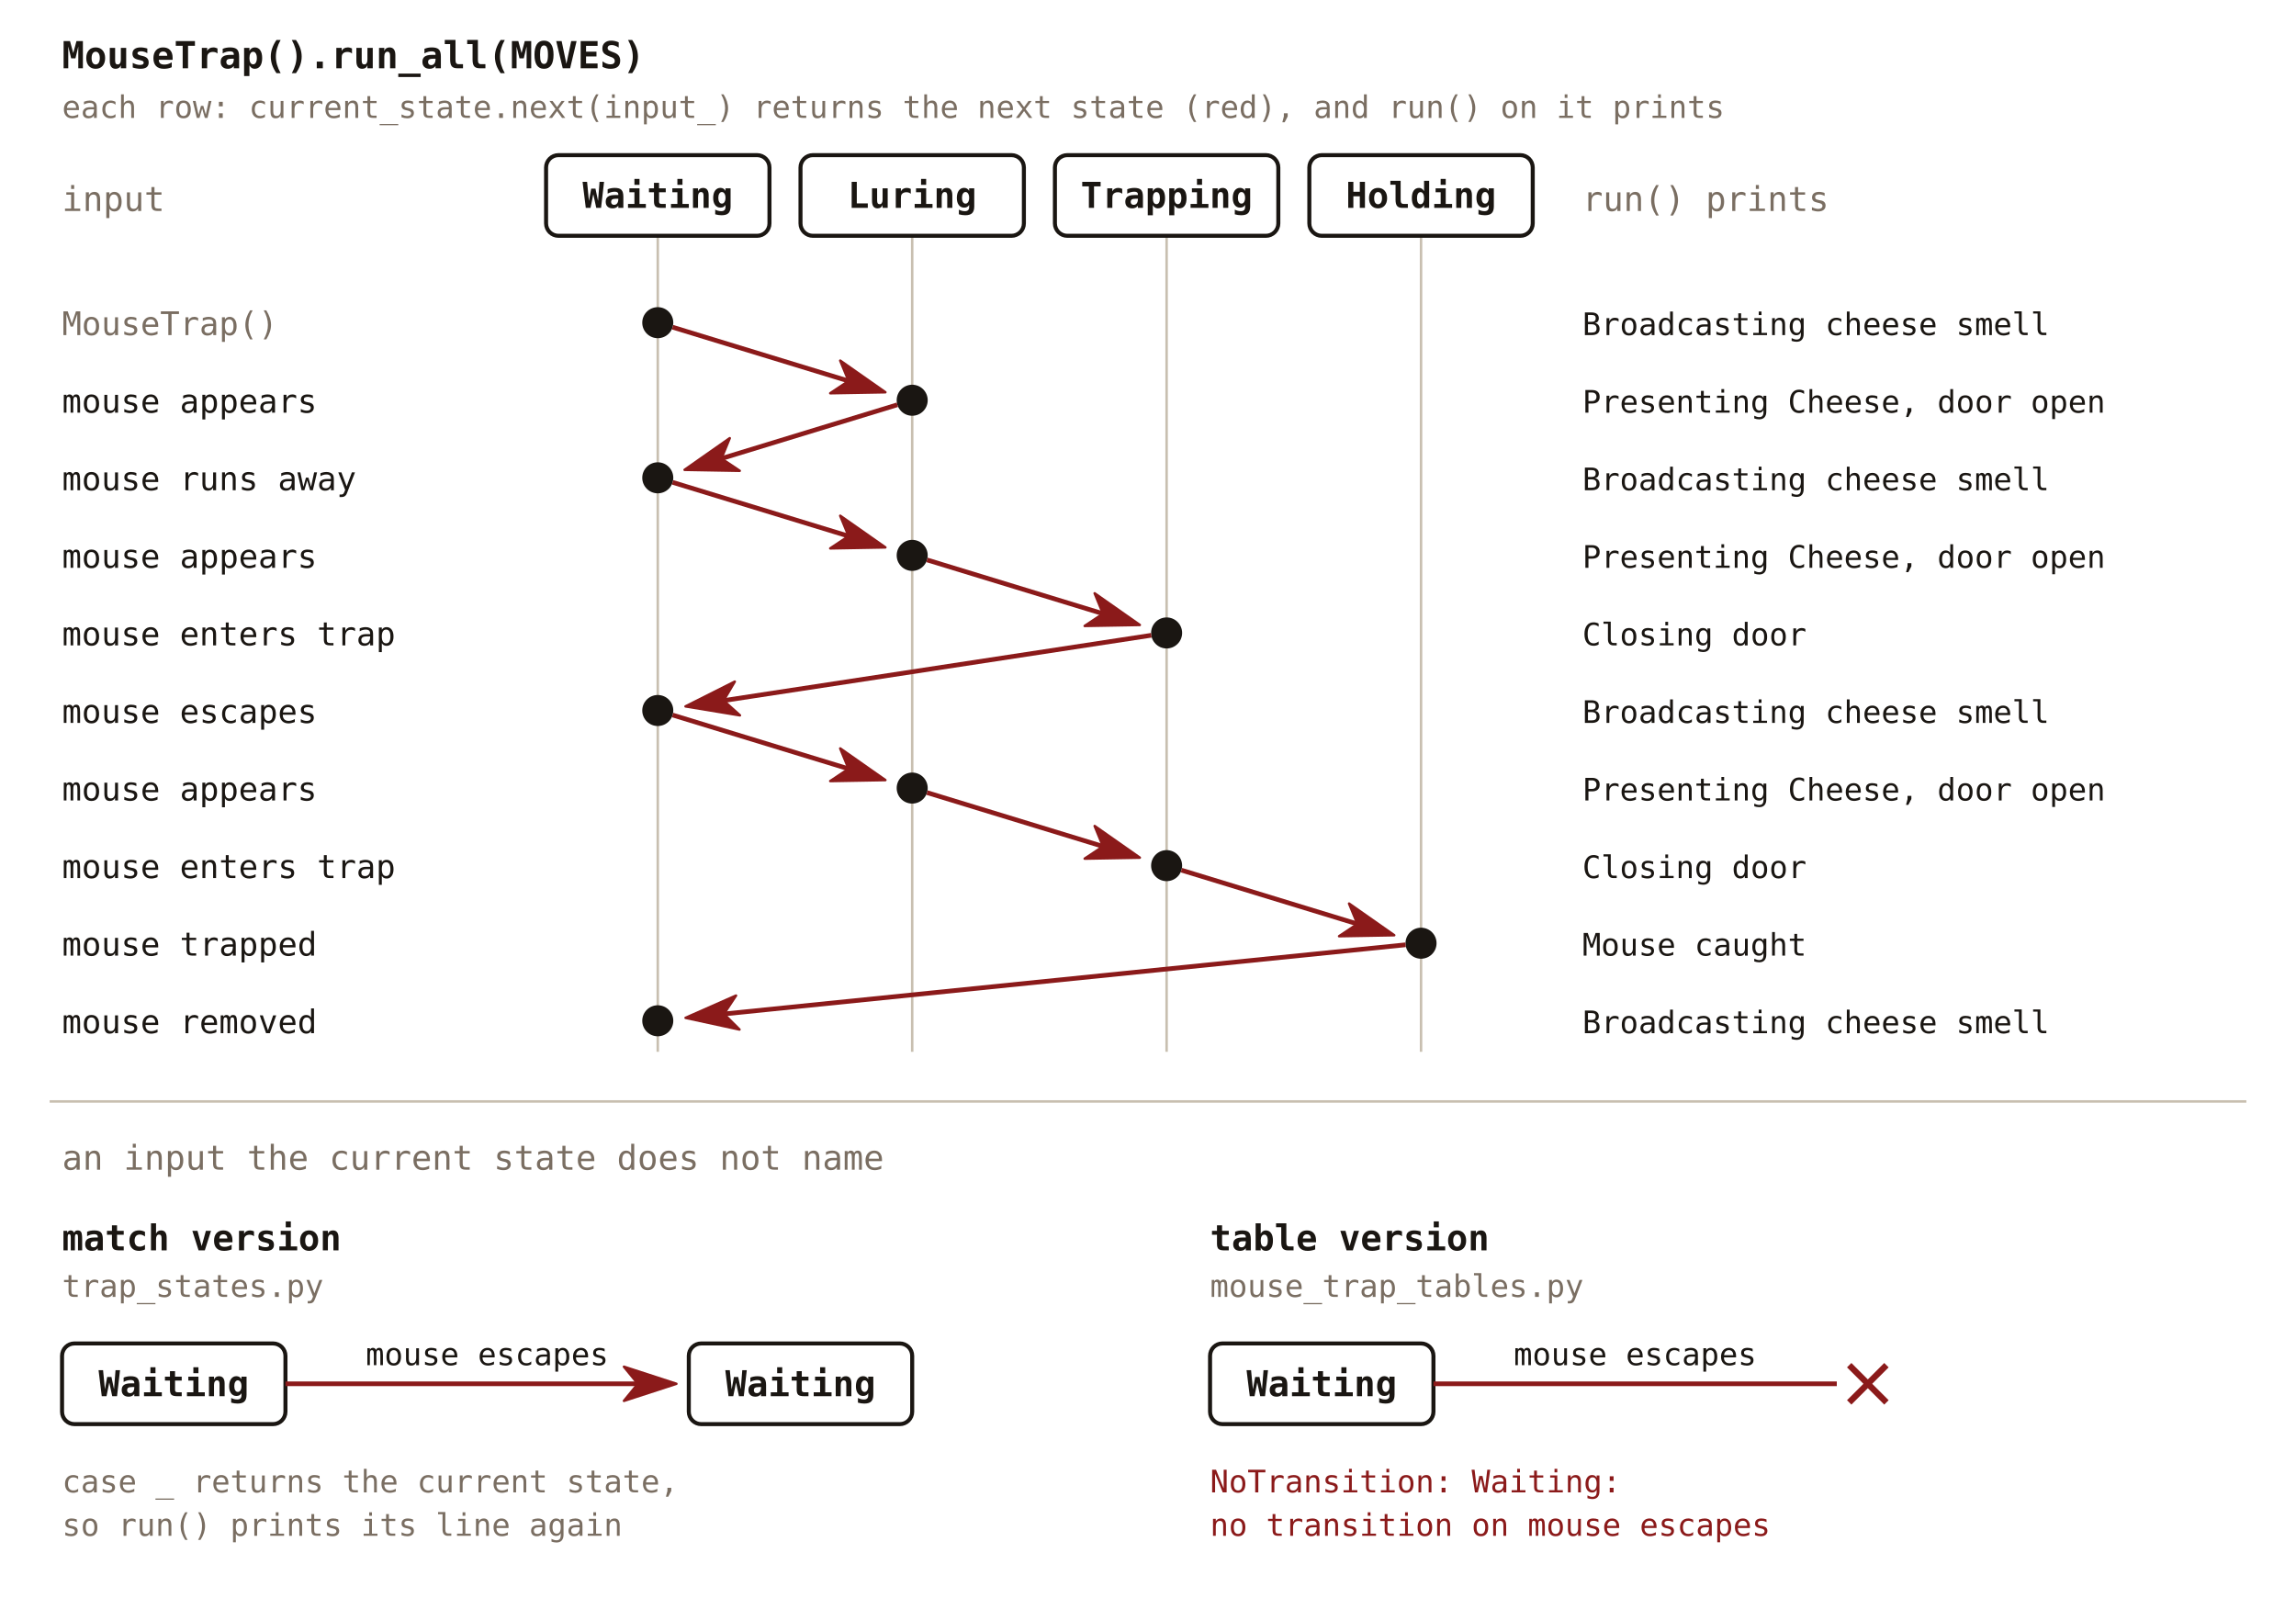
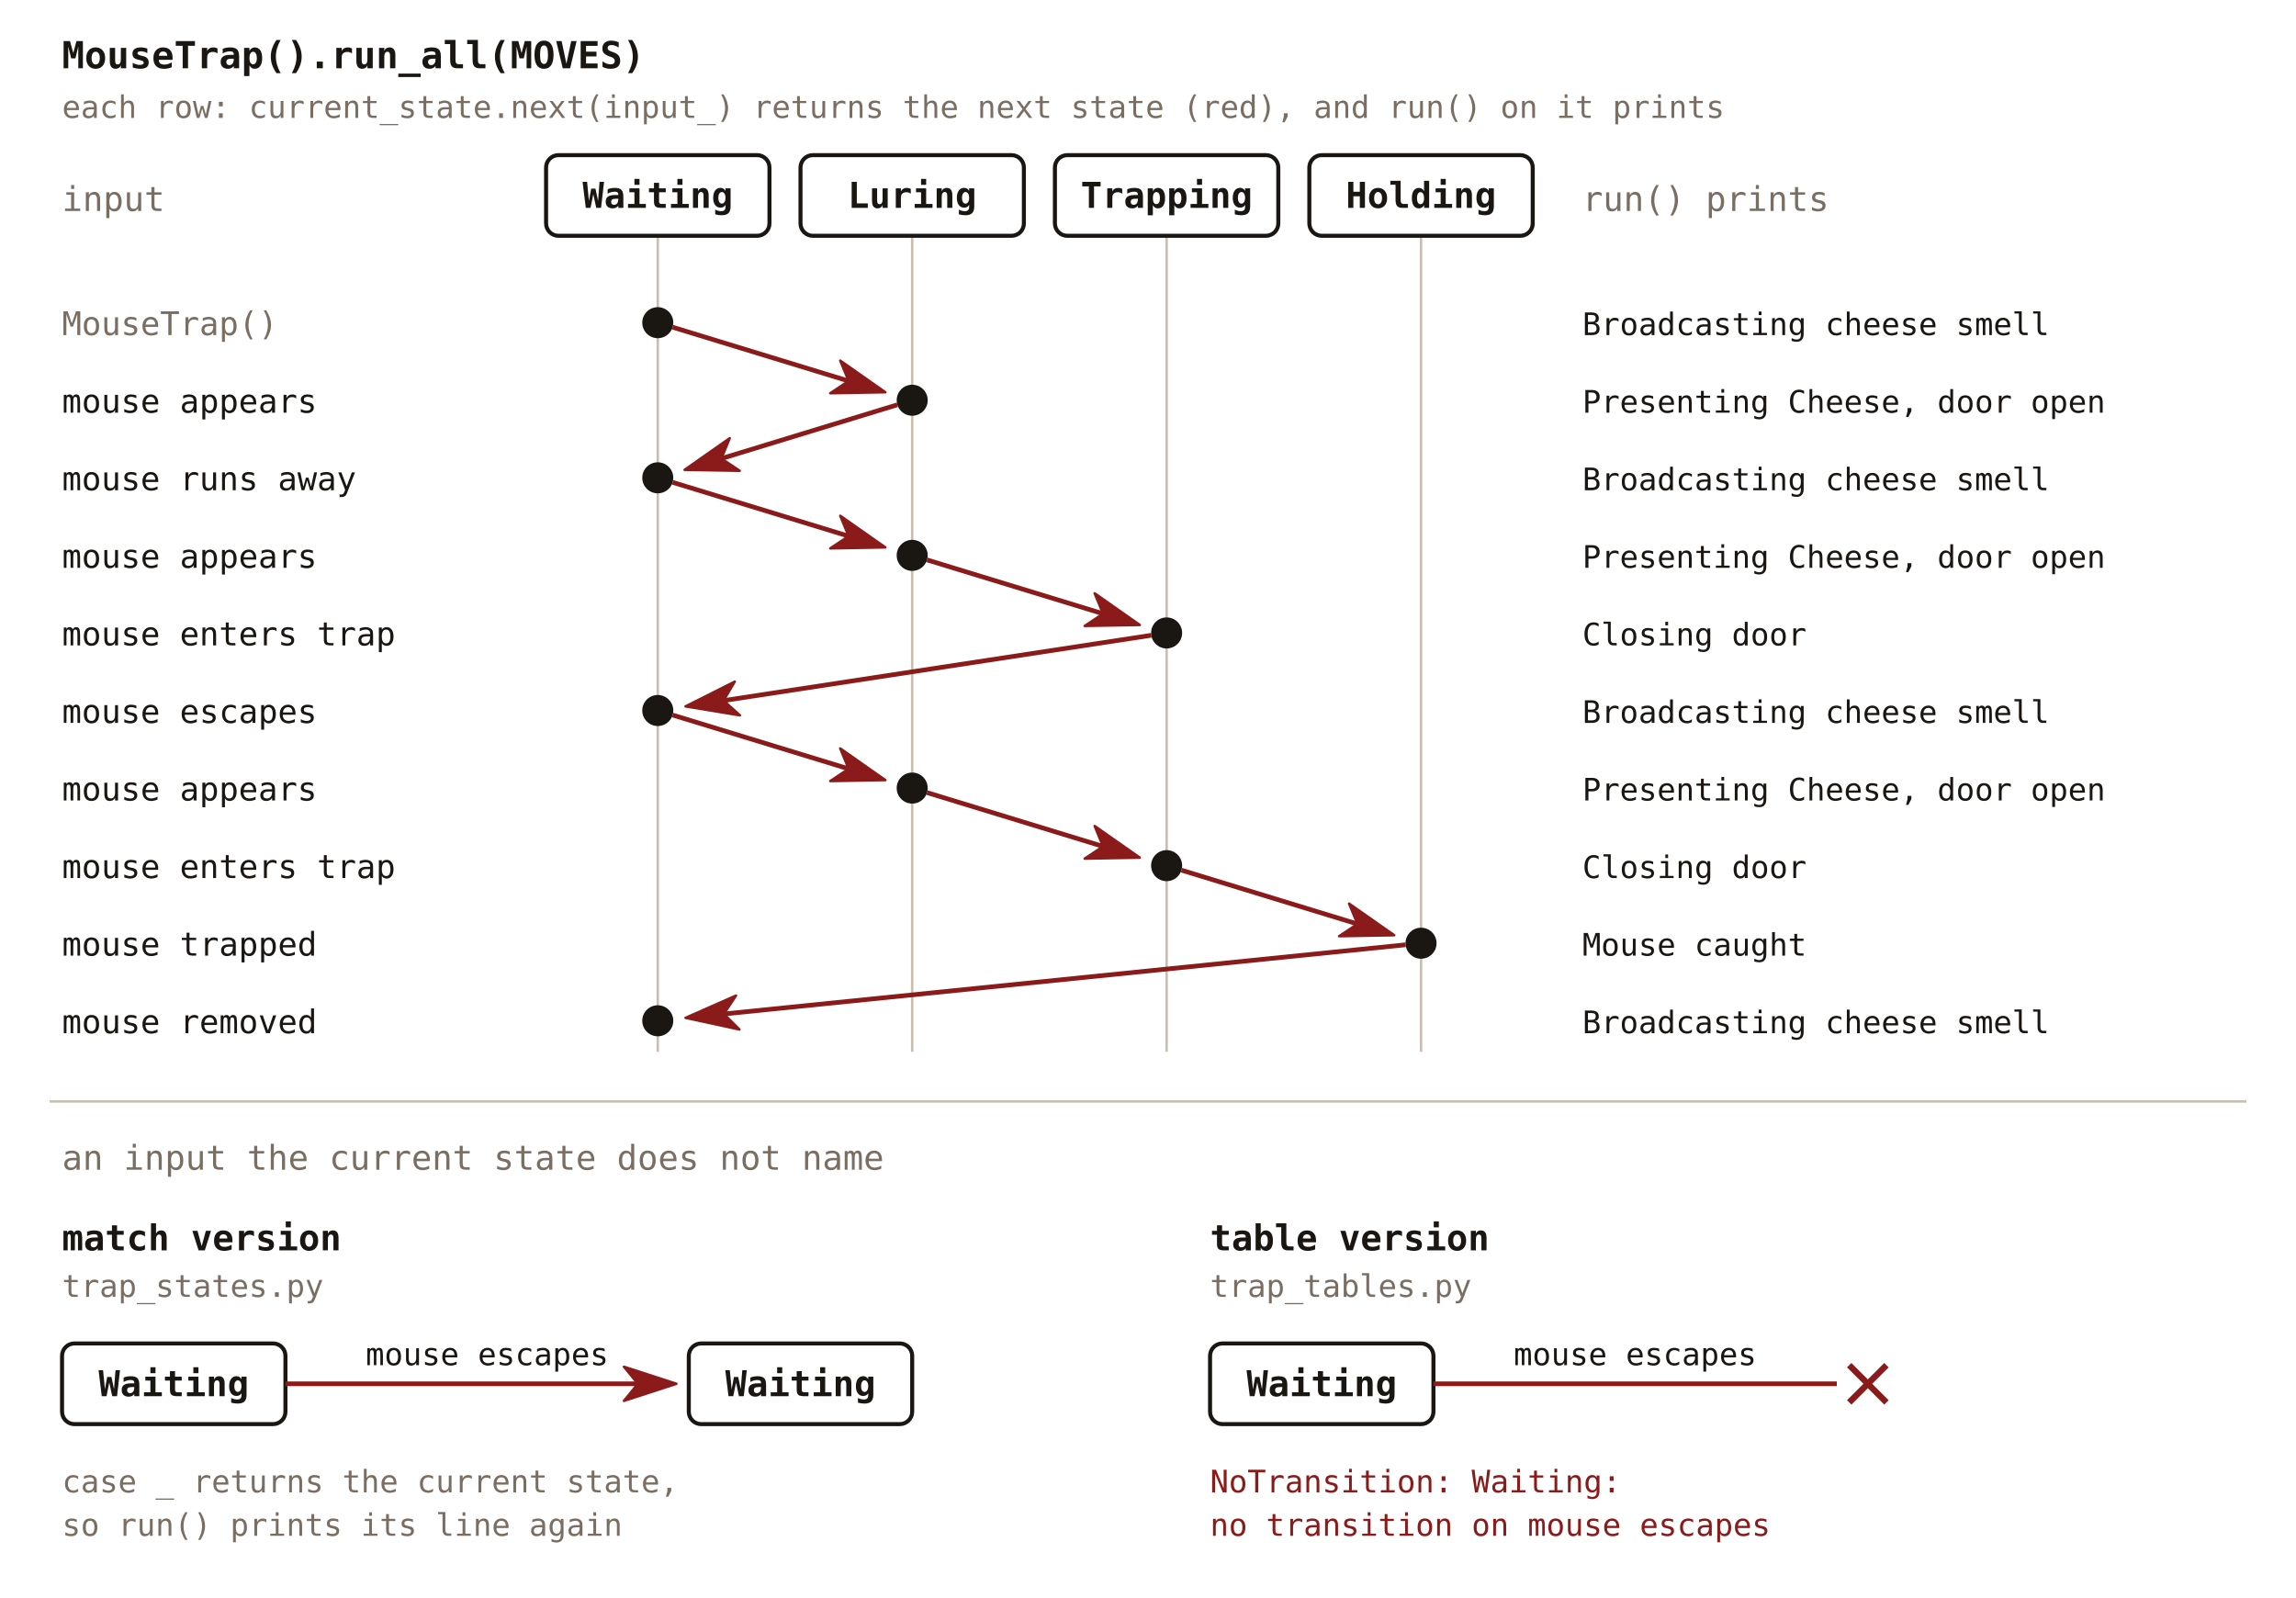
<svg xmlns="http://www.w3.org/2000/svg" viewBox="0 0 740 515" font-family="'JetBrains Mono', Consolas, monospace">
  <defs>
    <marker id="ss-red" viewBox="0 0 18 12" refX="5" refY="6" markerWidth="18" markerHeight="12" orient="auto" markerUnits="userSpaceOnUse">
      <path d="M0.5,0.5 L17.4,6 L0.5,11.5 L5,6 Z" fill="#8b1a1a" stroke="#8b1a1a" stroke-width="0.8" stroke-linejoin="round" />
    </marker>
  </defs>
  <text x="20" y="22" font-size="12" fill="#1a1612" font-weight="bold" text-anchor="start">MouseTrap().run_all(MOVES)</text>
  <text x="20" y="38" font-size="10" fill="#7a6e62" text-anchor="start">each row: current_state.next(input_) returns the next state (red), and run() on it prints</text>
  <text x="20" y="68" font-size="11" fill="#7a6e62" text-anchor="start">input</text>
  <text x="510" y="68" font-size="11" fill="#7a6e62" text-anchor="start">run() prints</text>
  <line x1="212" y1="76" x2="212" y2="339" stroke="#c8bfb0" stroke-width="0.8" />
  <rect x="176" y="50" width="72" height="26" fill="none" stroke="#1a1612" stroke-width="1.3" rx="4" />
  <text x="212" y="67" font-size="11.5" fill="#1a1612" font-weight="bold" text-anchor="middle">Waiting</text>
  <line x1="294" y1="76" x2="294" y2="339" stroke="#c8bfb0" stroke-width="0.8" />
  <rect x="258" y="50" width="72" height="26" fill="none" stroke="#1a1612" stroke-width="1.3" rx="4" />
  <text x="294" y="67" font-size="11.5" fill="#1a1612" font-weight="bold" text-anchor="middle">Luring</text>
  <line x1="376" y1="76" x2="376" y2="339" stroke="#c8bfb0" stroke-width="0.8" />
  <rect x="340" y="50" width="72" height="26" fill="none" stroke="#1a1612" stroke-width="1.3" rx="4" />
  <text x="376" y="67" font-size="11.5" fill="#1a1612" font-weight="bold" text-anchor="middle">Trapping</text>
  <line x1="458" y1="76" x2="458" y2="339" stroke="#c8bfb0" stroke-width="0.8" />
  <rect x="422" y="50" width="72" height="26" fill="none" stroke="#1a1612" stroke-width="1.3" rx="4" />
  <text x="458" y="67" font-size="11.5" fill="#1a1612" font-weight="bold" text-anchor="middle">Holding</text>
  <text x="20" y="108" font-size="10.5" fill="#7a6e62" text-anchor="start">MouseTrap()</text>
  <circle cx="212" cy="104" r="5" fill="#1a1612" />
  <text x="510" y="108" font-size="10" fill="#1a1612" text-anchor="start">Broadcasting cheese smell</text>
  <text x="20" y="133" font-size="10.5" fill="#1a1612" text-anchor="start">mouse appears</text>
  <line x1="216.783" y1="105.458" x2="273.5" y2="122.8" stroke="#8b1a1a" stroke-width="1.5" marker-end="url(#ss-red)" />
  <circle cx="294" cy="129" r="5" fill="#1a1612" />
  <text x="510" y="133" font-size="10" fill="#1a1612" text-anchor="start">Presenting Cheese, door open</text>
  <text x="20" y="158" font-size="10.5" fill="#1a1612" text-anchor="start">mouse runs away</text>
  <line x1="289.217" y1="130.458" x2="232.5" y2="147.8" stroke="#8b1a1a" stroke-width="1.5" marker-end="url(#ss-red)" />
  <circle cx="212" cy="154" r="5" fill="#1a1612" />
  <text x="510" y="158" font-size="10" fill="#1a1612" text-anchor="start">Broadcasting cheese smell</text>
  <text x="20" y="183" font-size="10.5" fill="#1a1612" text-anchor="start">mouse appears</text>
  <line x1="216.783" y1="155.458" x2="273.5" y2="172.8" stroke="#8b1a1a" stroke-width="1.5" marker-end="url(#ss-red)" />
  <circle cx="294" cy="179" r="5" fill="#1a1612" />
  <text x="510" y="183" font-size="10" fill="#1a1612" text-anchor="start">Presenting Cheese, door open</text>
  <text x="20" y="208" font-size="10.5" fill="#1a1612" text-anchor="start">mouse enters trap</text>
  <line x1="298.783" y1="180.458" x2="355.5" y2="197.8" stroke="#8b1a1a" stroke-width="1.5" marker-end="url(#ss-red)" />
  <circle cx="376" cy="204" r="5" fill="#1a1612" />
  <text x="510" y="208" font-size="10" fill="#1a1612" text-anchor="start">Closing door</text>
  <text x="20" y="233" font-size="10.5" fill="#1a1612" text-anchor="start">mouse escapes</text>
  <line x1="371.057" y1="204.753" x2="233.2" y2="225.8" stroke="#8b1a1a" stroke-width="1.5" marker-end="url(#ss-red)" />
  <circle cx="212" cy="229" r="5" fill="#1a1612" />
  <text x="510" y="233" font-size="10" fill="#1a1612" text-anchor="start">Broadcasting cheese smell</text>
  <text x="20" y="258" font-size="10.5" fill="#1a1612" text-anchor="start">mouse appears</text>
  <line x1="216.783" y1="230.458" x2="273.5" y2="247.8" stroke="#8b1a1a" stroke-width="1.5" marker-end="url(#ss-red)" />
  <circle cx="294" cy="254" r="5" fill="#1a1612" />
  <text x="510" y="258" font-size="10" fill="#1a1612" text-anchor="start">Presenting Cheese, door open</text>
  <text x="20" y="283" font-size="10.5" fill="#1a1612" text-anchor="start">mouse enters trap</text>
  <line x1="298.783" y1="255.458" x2="355.5" y2="272.8" stroke="#8b1a1a" stroke-width="1.5" marker-end="url(#ss-red)" />
  <circle cx="376" cy="279" r="5" fill="#1a1612" />
  <text x="510" y="283" font-size="10" fill="#1a1612" text-anchor="start">Closing door</text>
  <text x="20" y="308" font-size="10.5" fill="#1a1612" text-anchor="start">mouse trapped</text>
  <line x1="380.783" y1="280.458" x2="437.5" y2="297.8" stroke="#8b1a1a" stroke-width="1.5" marker-end="url(#ss-red)" />
  <circle cx="458" cy="304" r="5" fill="#1a1612" />
  <text x="510" y="308" font-size="10" fill="#1a1612" text-anchor="start">Mouse caught</text>
  <text x="20" y="333" font-size="10.5" fill="#1a1612" text-anchor="start">mouse removed</text>
  <line x1="453.026" y1="304.506" x2="233.3" y2="326.8" stroke="#8b1a1a" stroke-width="1.5" marker-end="url(#ss-red)" />
  <circle cx="212" cy="329" r="5" fill="#1a1612" />
  <text x="510" y="333" font-size="10" fill="#1a1612" text-anchor="start">Broadcasting cheese smell</text>
  <line x1="16" y1="355" x2="724" y2="355" stroke="#c8bfb0" stroke-width="0.8" />
  <text x="20" y="377" font-size="11" fill="#7a6e62" text-anchor="start">an input the current state does not name</text>
  <text x="20" y="403" font-size="11.5" fill="#1a1612" font-weight="bold" text-anchor="start">match version</text>
  <text x="20" y="418" font-size="10" fill="#7a6e62" text-anchor="start">trap_states.py</text>
  <rect x="20" y="433" width="72" height="26" fill="none" stroke="#1a1612" stroke-width="1.3" rx="4" />
  <text x="56" y="450" font-size="11.5" fill="#1a1612" font-weight="bold" text-anchor="middle">Waiting</text>
  <text x="157" y="440" font-size="10" fill="#1a1612" text-anchor="middle">mouse escapes</text>
  <line x1="92" y1="446" x2="205.6" y2="446.0" stroke="#8b1a1a" stroke-width="1.5" marker-end="url(#ss-red)" />
  <rect x="222" y="433" width="72" height="26" fill="none" stroke="#1a1612" stroke-width="1.3" rx="4" />
  <text x="258" y="450" font-size="11.5" fill="#1a1612" font-weight="bold" text-anchor="middle">Waiting</text>
  <text x="20" y="481" font-size="10" fill="#7a6e62" text-anchor="start">case _ returns the current state,</text>
  <text x="20" y="495" font-size="10" fill="#7a6e62" text-anchor="start">so run() prints its line again</text>
  <text x="390" y="403" font-size="11.5" fill="#1a1612" font-weight="bold" text-anchor="start">table version</text>
-   <text x="390" y="418" font-size="10" fill="#7a6e62" text-anchor="start">mouse_trap_tables.py</text>
+   <text x="390" y="418" font-size="10" fill="#7a6e62" text-anchor="start">trap_tables.py</text>
  <rect x="390" y="433" width="72" height="26" fill="none" stroke="#1a1612" stroke-width="1.3" rx="4" />
  <text x="426" y="450" font-size="11.5" fill="#1a1612" font-weight="bold" text-anchor="middle">Waiting</text>
  <text x="527" y="440" font-size="10" fill="#1a1612" text-anchor="middle">mouse escapes</text>
  <line x1="462" y1="446" x2="592" y2="446" stroke="#8b1a1a" stroke-width="1.5" />
  <path d="M596,440 L608,452 M596,452 L608,440" stroke="#8b1a1a" stroke-width="2" fill="none" />
  <text x="390" y="481" font-size="10" fill="#8b1a1a" text-anchor="start">NoTransition: Waiting:</text>
  <text x="390" y="495" font-size="10" fill="#8b1a1a" text-anchor="start">no transition on mouse escapes</text>
</svg>
